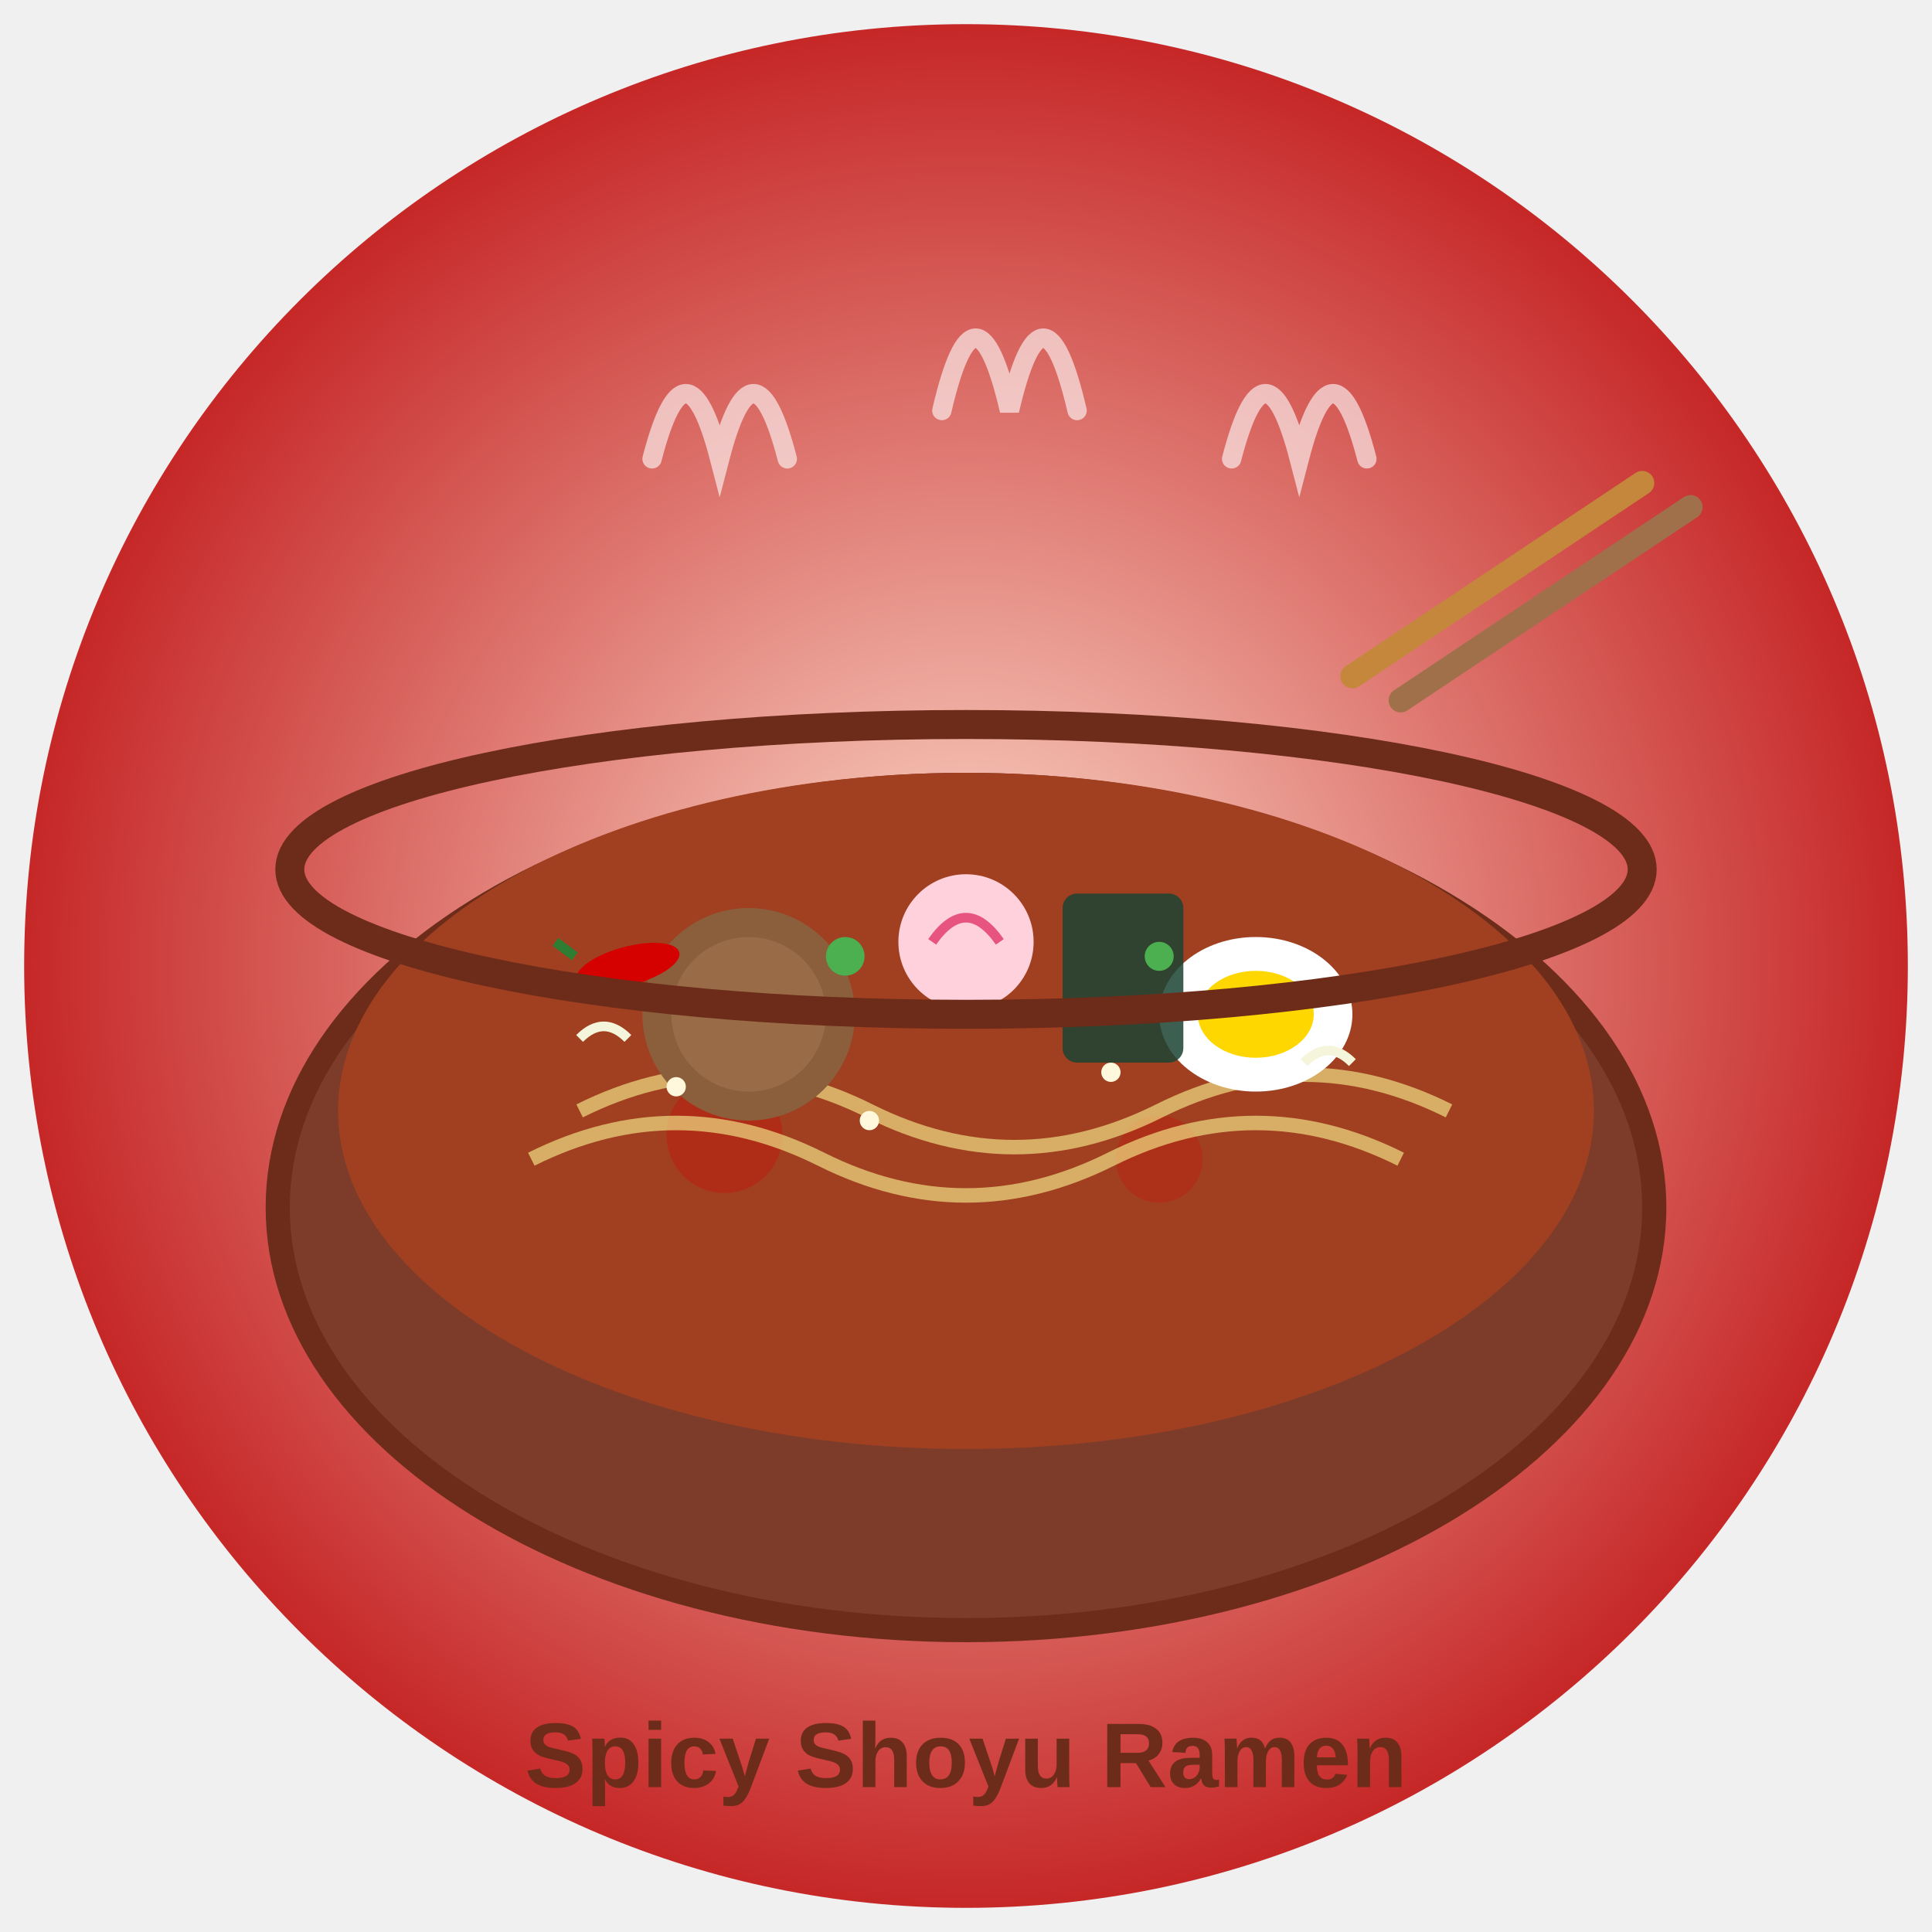
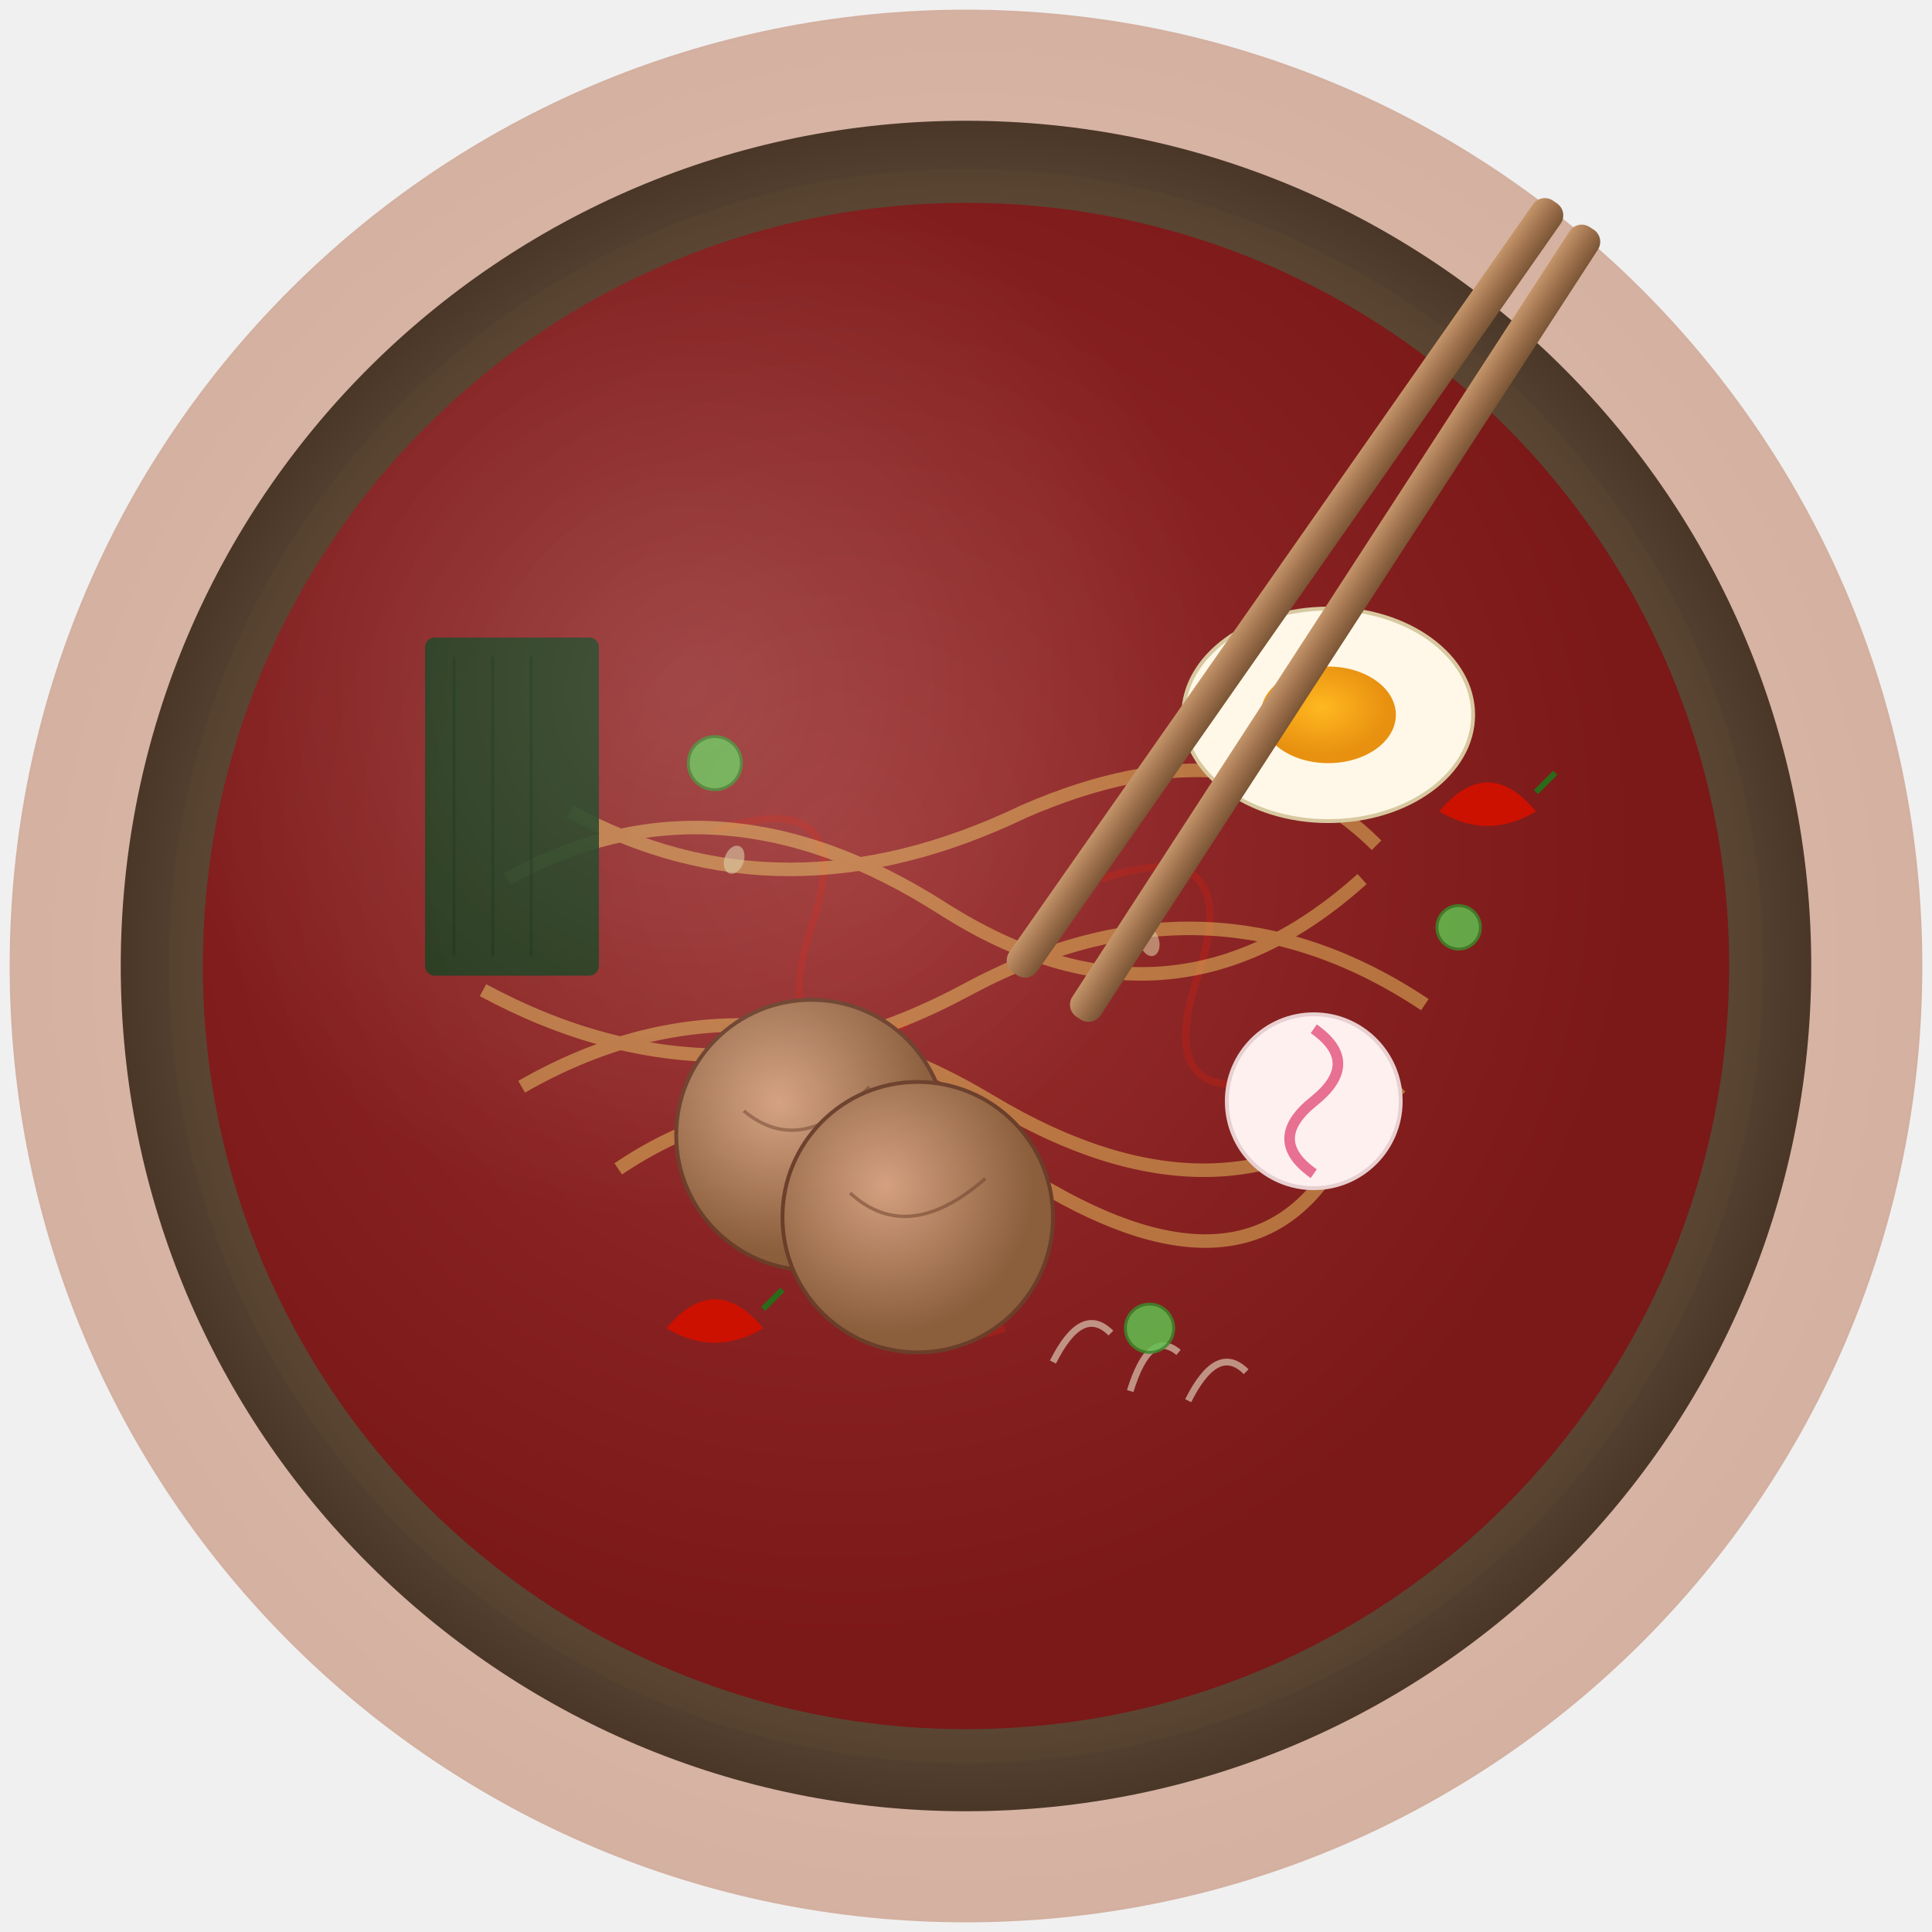
<svg xmlns="http://www.w3.org/2000/svg" viewBox="0 0 400 400">
  <defs>
-     <radialGradient id="bg" cx="50%" cy="50%" r="50%">
-       <stop offset="0%" stop-color="#FDDCCC" />
-       <stop offset="100%" stop-color="#C62828" />
+     <radialGradient id="a" cx="50%" cy="50%" r="50%">
+       <stop offset="0%" stop-color="#E8C8B8" />
+       <stop offset="100%" stop-color="#D4B0A0" />
+     </radialGradient>
+     <radialGradient id="b" cx="50%" cy="50%" r="50%">
+       <stop offset="0%" stop-color="#8B7355" />
+       <stop offset="80%" stop-color="#6B5340" />
+       <stop offset="100%" stop-color="#4A3728" />
+     </radialGradient>
+     <radialGradient id="c" cx="42%" cy="42%" r="52%">
+       <stop offset="0%" stop-color="#9B3030" />
+       <stop offset="100%" stop-color="#7B1818" />
+     </radialGradient>
+     <radialGradient id="d" cx="32%" cy="32%" r="35%">
+       <stop offset="0%" stop-color="#fff" stop-opacity=".14" />
+       <stop offset="100%" stop-color="#fff" stop-opacity="0" />
+     </radialGradient>
+     <linearGradient id="e" x1="0" y1="0" x2="1" y2="0">
+       <stop offset="0%" stop-color="#C4956A" />
+       <stop offset="50%" stop-color="#A0724E" />
+       <stop offset="100%" stop-color="#7A5535" />
+     </linearGradient>
+     <radialGradient id="f" cx="45%" cy="42%" r="50%">
+       <stop offset="0%" stop-color="#FFB820" />
+       <stop offset="100%" stop-color="#E89010" />
+     </radialGradient>
+     <radialGradient id="g" cx="38%" cy="38%" r="55%">
+       <stop offset="0%" stop-color="#D4A080" />
+       <stop offset="100%" stop-color="#8B5E3C" />
    </radialGradient>
  </defs>
-   <circle cx="200" cy="200" r="195" fill="url(#bg)" />
-   <g opacity="0.6">
-     <path d="M135,95 Q142,68 149,95 Q156,68 163,95" fill="none" stroke="#fff" stroke-width="4" stroke-linecap="round">
-       <animateTransform attributeName="transform" type="translate" values="0,0;-3,-18;0,0" dur="1.6s" repeatCount="indefinite" />
-     </path>
-     <path d="M195,85 Q202,55 209,85 Q216,55 223,85" fill="none" stroke="#fff" stroke-width="4" stroke-linecap="round">
-       <animateTransform attributeName="transform" type="translate" values="0,0;0,-20;0,0" dur="2s" repeatCount="indefinite" />
-     </path>
-     <path d="M255,95 Q262,68 269,95 Q276,68 283,95" fill="none" stroke="#fff" stroke-width="4" stroke-linecap="round">
-       <animateTransform attributeName="transform" type="translate" values="0,0;3,-18;0,0" dur="1.7s" repeatCount="indefinite" />
-     </path>
+   <circle cx="200" cy="200" r="198" fill="url(#a)" />
+   <circle cx="200" cy="200" r="175" fill="url(#b)" />
+   <circle cx="200" cy="200" r="165" fill="#5A4530" opacity=".4" />
+   <circle cx="200" cy="200" r="158" fill="url(#c)" />
+   <g fill="none" stroke="#CC2010" stroke-width="1.5" opacity=".35">
+     <path d="M148,172Q178,162 168,192Q158,222 188,212" />
+     <path d="M228,182Q258,172 248,202Q238,232 268,222" />
+     <path d="M178,252Q198,242 192,262Q186,282 208,275" />
  </g>
-   <ellipse cx="200" cy="250" rx="145" ry="90" fill="#6D2C1A" />
-   <ellipse cx="200" cy="250" rx="140" ry="85" fill="#7D3C2A" />
-   <ellipse cx="200" cy="230" rx="130" ry="70" fill="#A04020" />
-   <circle cx="150" cy="235" r="12" fill="#D50000" opacity="0.3" />
-   <circle cx="240" cy="240" r="9" fill="#D50000" opacity="0.25" />
-   <g stroke="#F0DC82" stroke-width="3" fill="none" opacity="0.7">
-     <path d="M120,230 Q150,215 180,230 Q210,245 240,230 Q270,215 300,230" />
-     <path d="M110,240 Q140,225 170,240 Q200,255 230,240 Q260,225 290,240" />
+   <g fill="none" stroke="#E8C860" stroke-width="2.8" opacity=".5">
+     <path d="M105,182Q148,158 195,188Q242,218 282,182" />
+     <path d="M100,205Q150,232 200,205Q250,178 295,208" />
+     <path d="M108,225Q155,198 205,228Q255,258 290,225" />
+     <path d="M128,242Q168,215 215,245Q260,272 278,238" />
+     <path d="M118,168Q162,192 212,168Q258,148 285,175" />
  </g>
-   <circle cx="155" cy="210" r="22" fill="#8B5E3C" />
-   <circle cx="155" cy="210" r="16" fill="#A0704B" opacity="0.7" />
-   <ellipse cx="260" cy="210" rx="20" ry="16" fill="#FFF" />
-   <ellipse cx="260" cy="210" rx="12" ry="9" fill="#FFD700" />
-   <circle cx="200" cy="195" r="14" fill="#FFD1DC" />
-   <path d="M193,195 Q200,185 207,195" fill="none" stroke="#E75480" stroke-width="2" />
-   <circle cx="140" cy="225" r="2" fill="#FFF8DC" />
-   <circle cx="230" cy="222" r="2" fill="#FFF8DC" />
-   <circle cx="180" cy="232" r="2" fill="#FFF8DC" />
-   <g stroke="#F5F5DC" stroke-width="2" fill="none">
-     <path d="M120,215 Q125,210 130,215" />
-     <path d="M270,220 Q275,215 280,220" />
+   <rect x="88" y="132" width="36" height="70" rx="2" fill="#1A3A1A" opacity=".9" />
+   <g stroke="#0D2A0D" stroke-width=".6" opacity=".4">
+     <line x1="94" y1="136" x2="94" y2="198" />
+     <line x1="102" y1="136" x2="102" y2="198" />
+     <line x1="110" y1="136" x2="110" y2="198" />
  </g>
-   <rect x="220" y="185" width="25" height="35" rx="3" fill="#1B4332" opacity="0.85" />
-   <circle cx="175" cy="198" r="4" fill="#4CAF50" />
-   <circle cx="240" cy="198" r="3" fill="#4CAF50" />
-   <ellipse cx="130" cy="200" rx="11" ry="4" fill="#D50000" transform="rotate(-15,130,200)" />
-   <line x1="119" y1="198" x2="115" y2="195" stroke="#2E7D32" stroke-width="2" />
-   <ellipse cx="200" cy="180" rx="140" ry="30" fill="none" stroke="#6D2C1A" stroke-width="6" />
-   <line x1="280" y1="140" x2="340" y2="100" stroke="#C4873B" stroke-width="5" stroke-linecap="round" />
-   <line x1="290" y1="145" x2="350" y2="105" stroke="#A0704B" stroke-width="5" stroke-linecap="round" />
-   <text x="200" y="370" text-anchor="middle" font-family="Arial,sans-serif" font-size="19" font-weight="bold" fill="#6D2C1A">Spicy Shoyu Ramen</text>
+   <circle cx="168" cy="235" r="28" fill="url(#g)" stroke="#6B3E2A" stroke-width=".8" />
+   <path d="M154,230Q166,240 180,225" fill="none" stroke="#6B3E2A" stroke-width=".7" opacity=".5" />
+   <circle cx="190" cy="252" r="28" fill="url(#g)" stroke="#6B3E2A" stroke-width=".8" />
+   <path d="M176,247Q188,258 204,244" fill="none" stroke="#6B3E2A" stroke-width=".7" opacity=".5" />
+   <ellipse cx="275" cy="148" rx="30" ry="22" fill="#FFF8E8" stroke="#D8C8A0" stroke-width=".8" />
+   <ellipse cx="275" cy="148" rx="14" ry="10" fill="url(#f)" />
+   <circle cx="272" cy="228" r="18" fill="#FFF0F0" stroke="#E8D0D0" stroke-width=".8" />
+   <path d="M272,213Q282,220 272,228Q262,236 272,243" fill="none" stroke="#E87090" stroke-width="2.2" />
+   <g fill="none" stroke="#E8E0C8" stroke-width="1.4" opacity=".6">
+     <path d="M218,282Q224,270 230,276" />
+     <path d="M234,288Q238,275 244,280" />
+     <path d="M246,290Q252,278 258,284" />
+   </g>
+   <g fill="#D8C8A0" opacity=".6">
+     <ellipse cx="152" cy="178" rx="2" ry="3" transform="rotate(20,152,178)" />
+     <ellipse cx="238" cy="195" rx="2" ry="3" transform="rotate(-15,238,195)" />
+   </g>
+   <path d="M138,275Q148,263 158,275Q148,281 138,275Z" fill="#CC1100" />
+   <path d="M158,271L162,267" stroke="#2A6B1A" stroke-width="1.2" fill="none" />
+   <path d="M298,168Q308,156 318,168Q308,174 298,168Z" fill="#CC1100" />
+   <path d="M318,164L322,160" stroke="#2A6B1A" stroke-width="1.2" fill="none" />
+   <g fill="#60C050" stroke="#3A8A2A" stroke-width=".6" opacity=".85">
+     <circle cx="148" cy="158" r="5.5" />
+     <circle cx="302" cy="192" r="4.5" />
+     <circle cx="238" cy="275" r="5" />
+   </g>
+   <circle cx="200" cy="200" r="158" fill="url(#d)" />
+   <rect x="285" y="48" width="7" height="195" rx="3" fill="url(#e)" transform="rotate(35,315,98)" />
+   <rect x="295" y="52" width="7" height="195" rx="3" fill="url(#e)" transform="rotate(33,322,102)" />
</svg>
